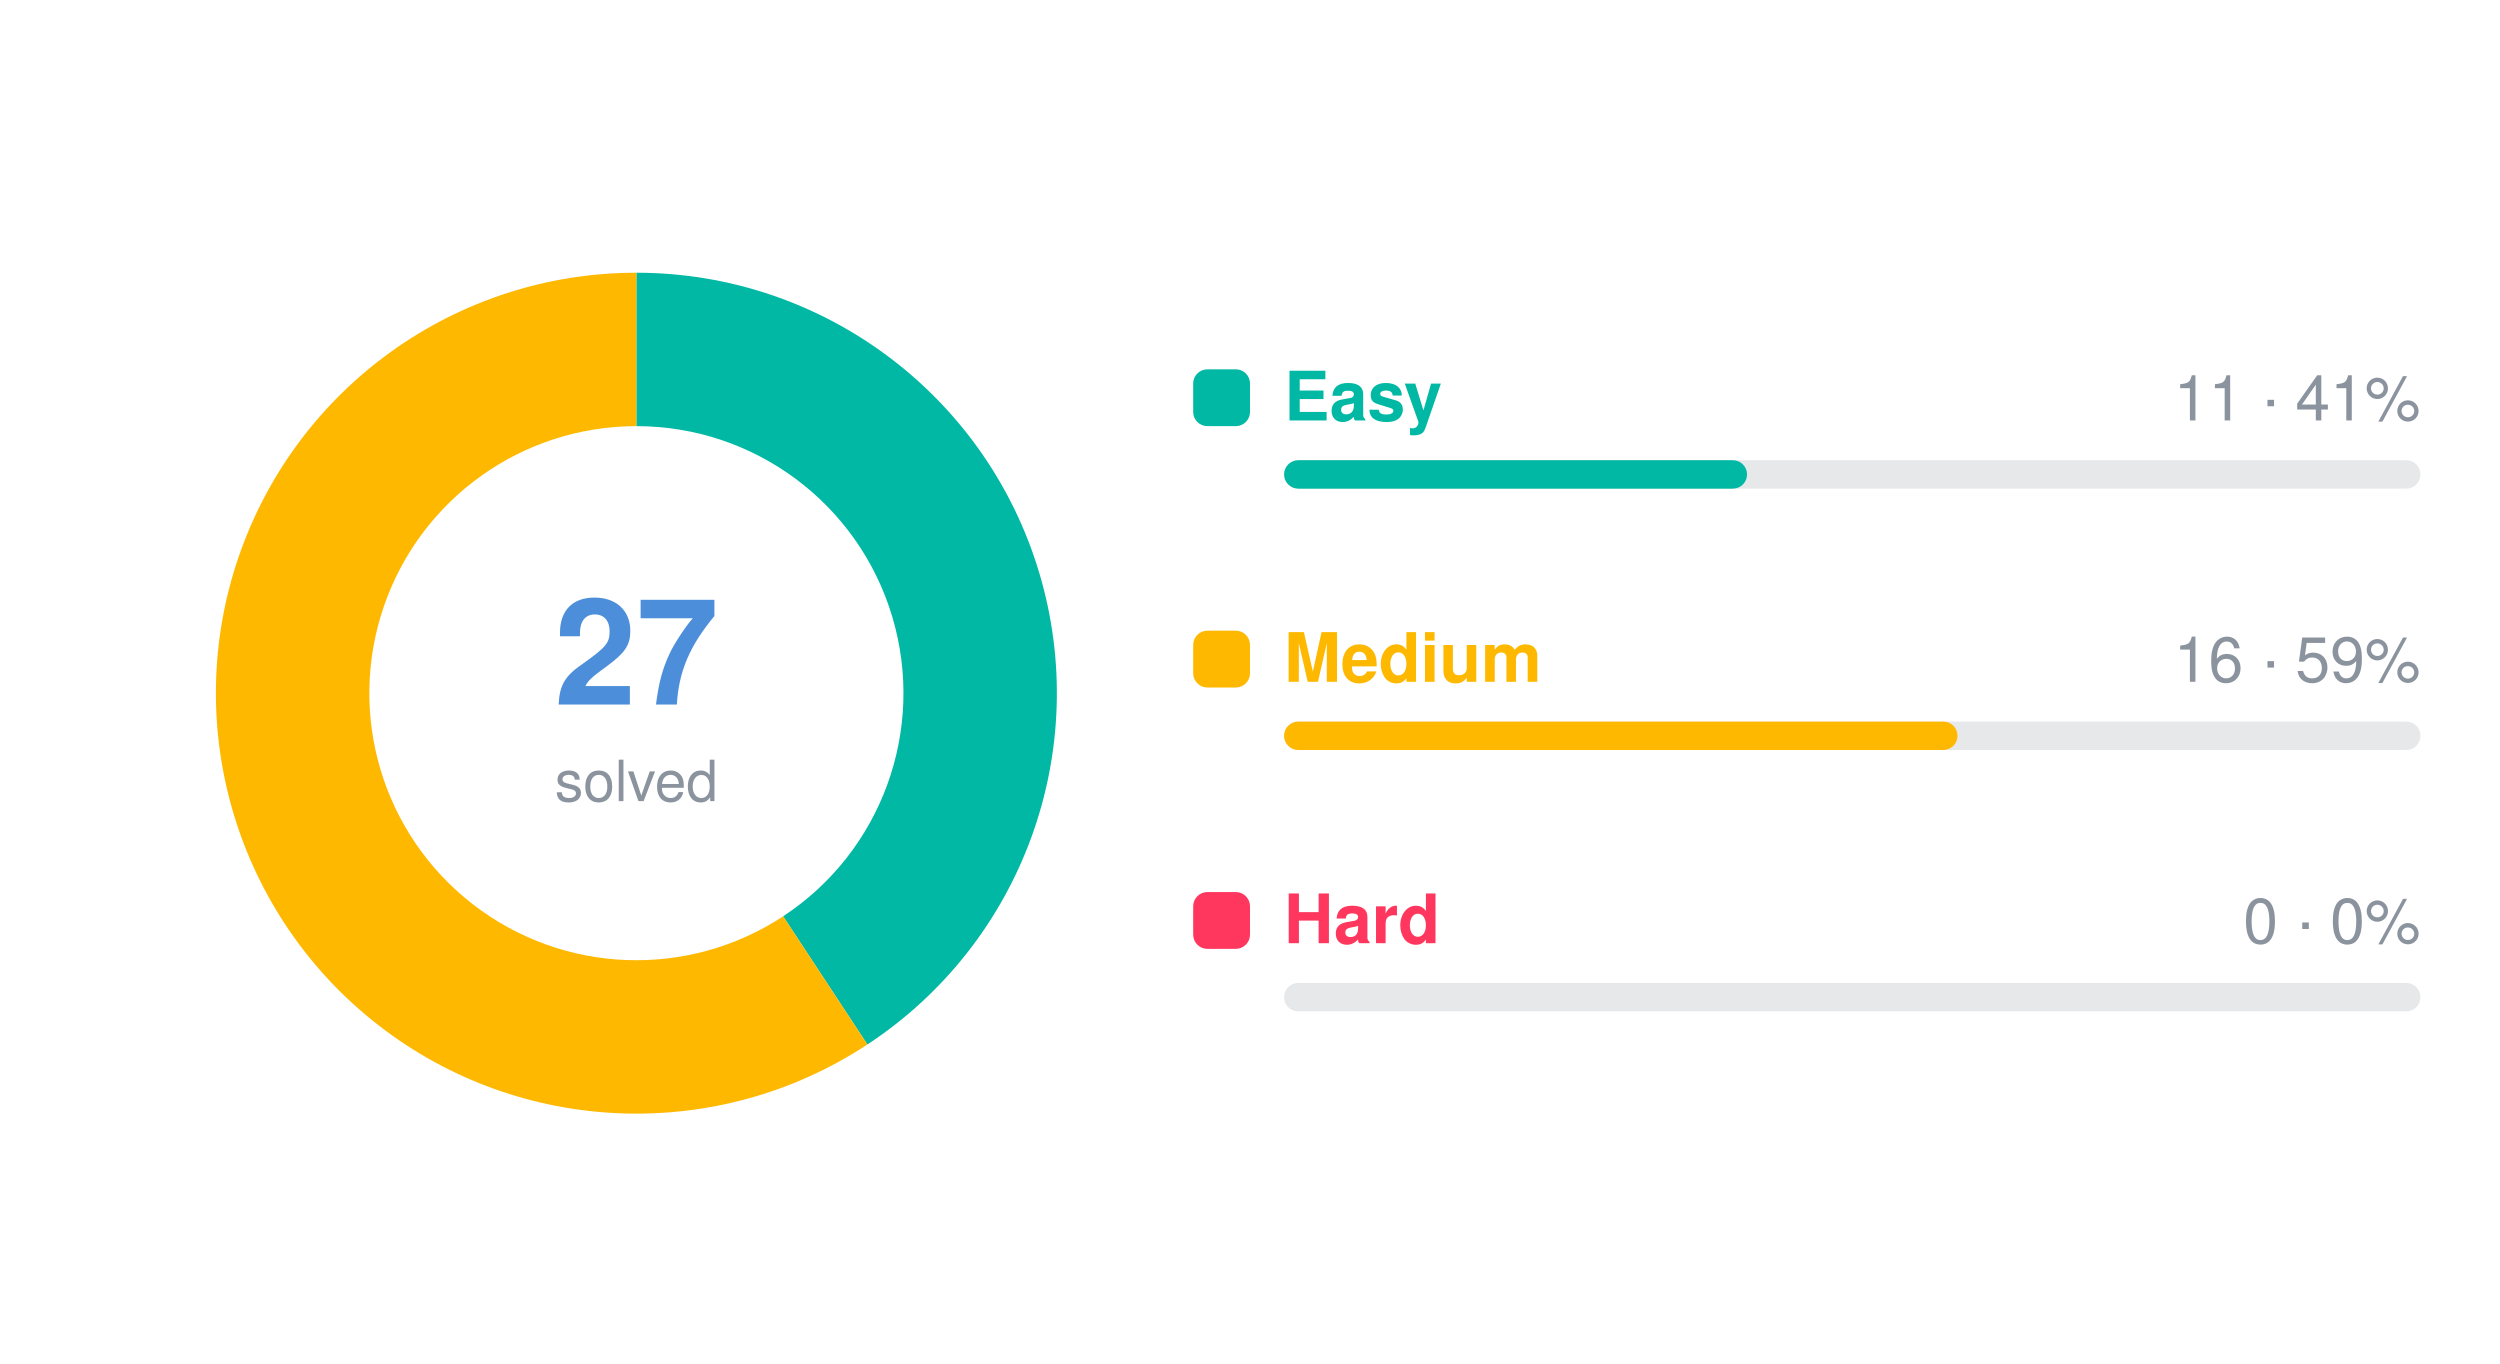
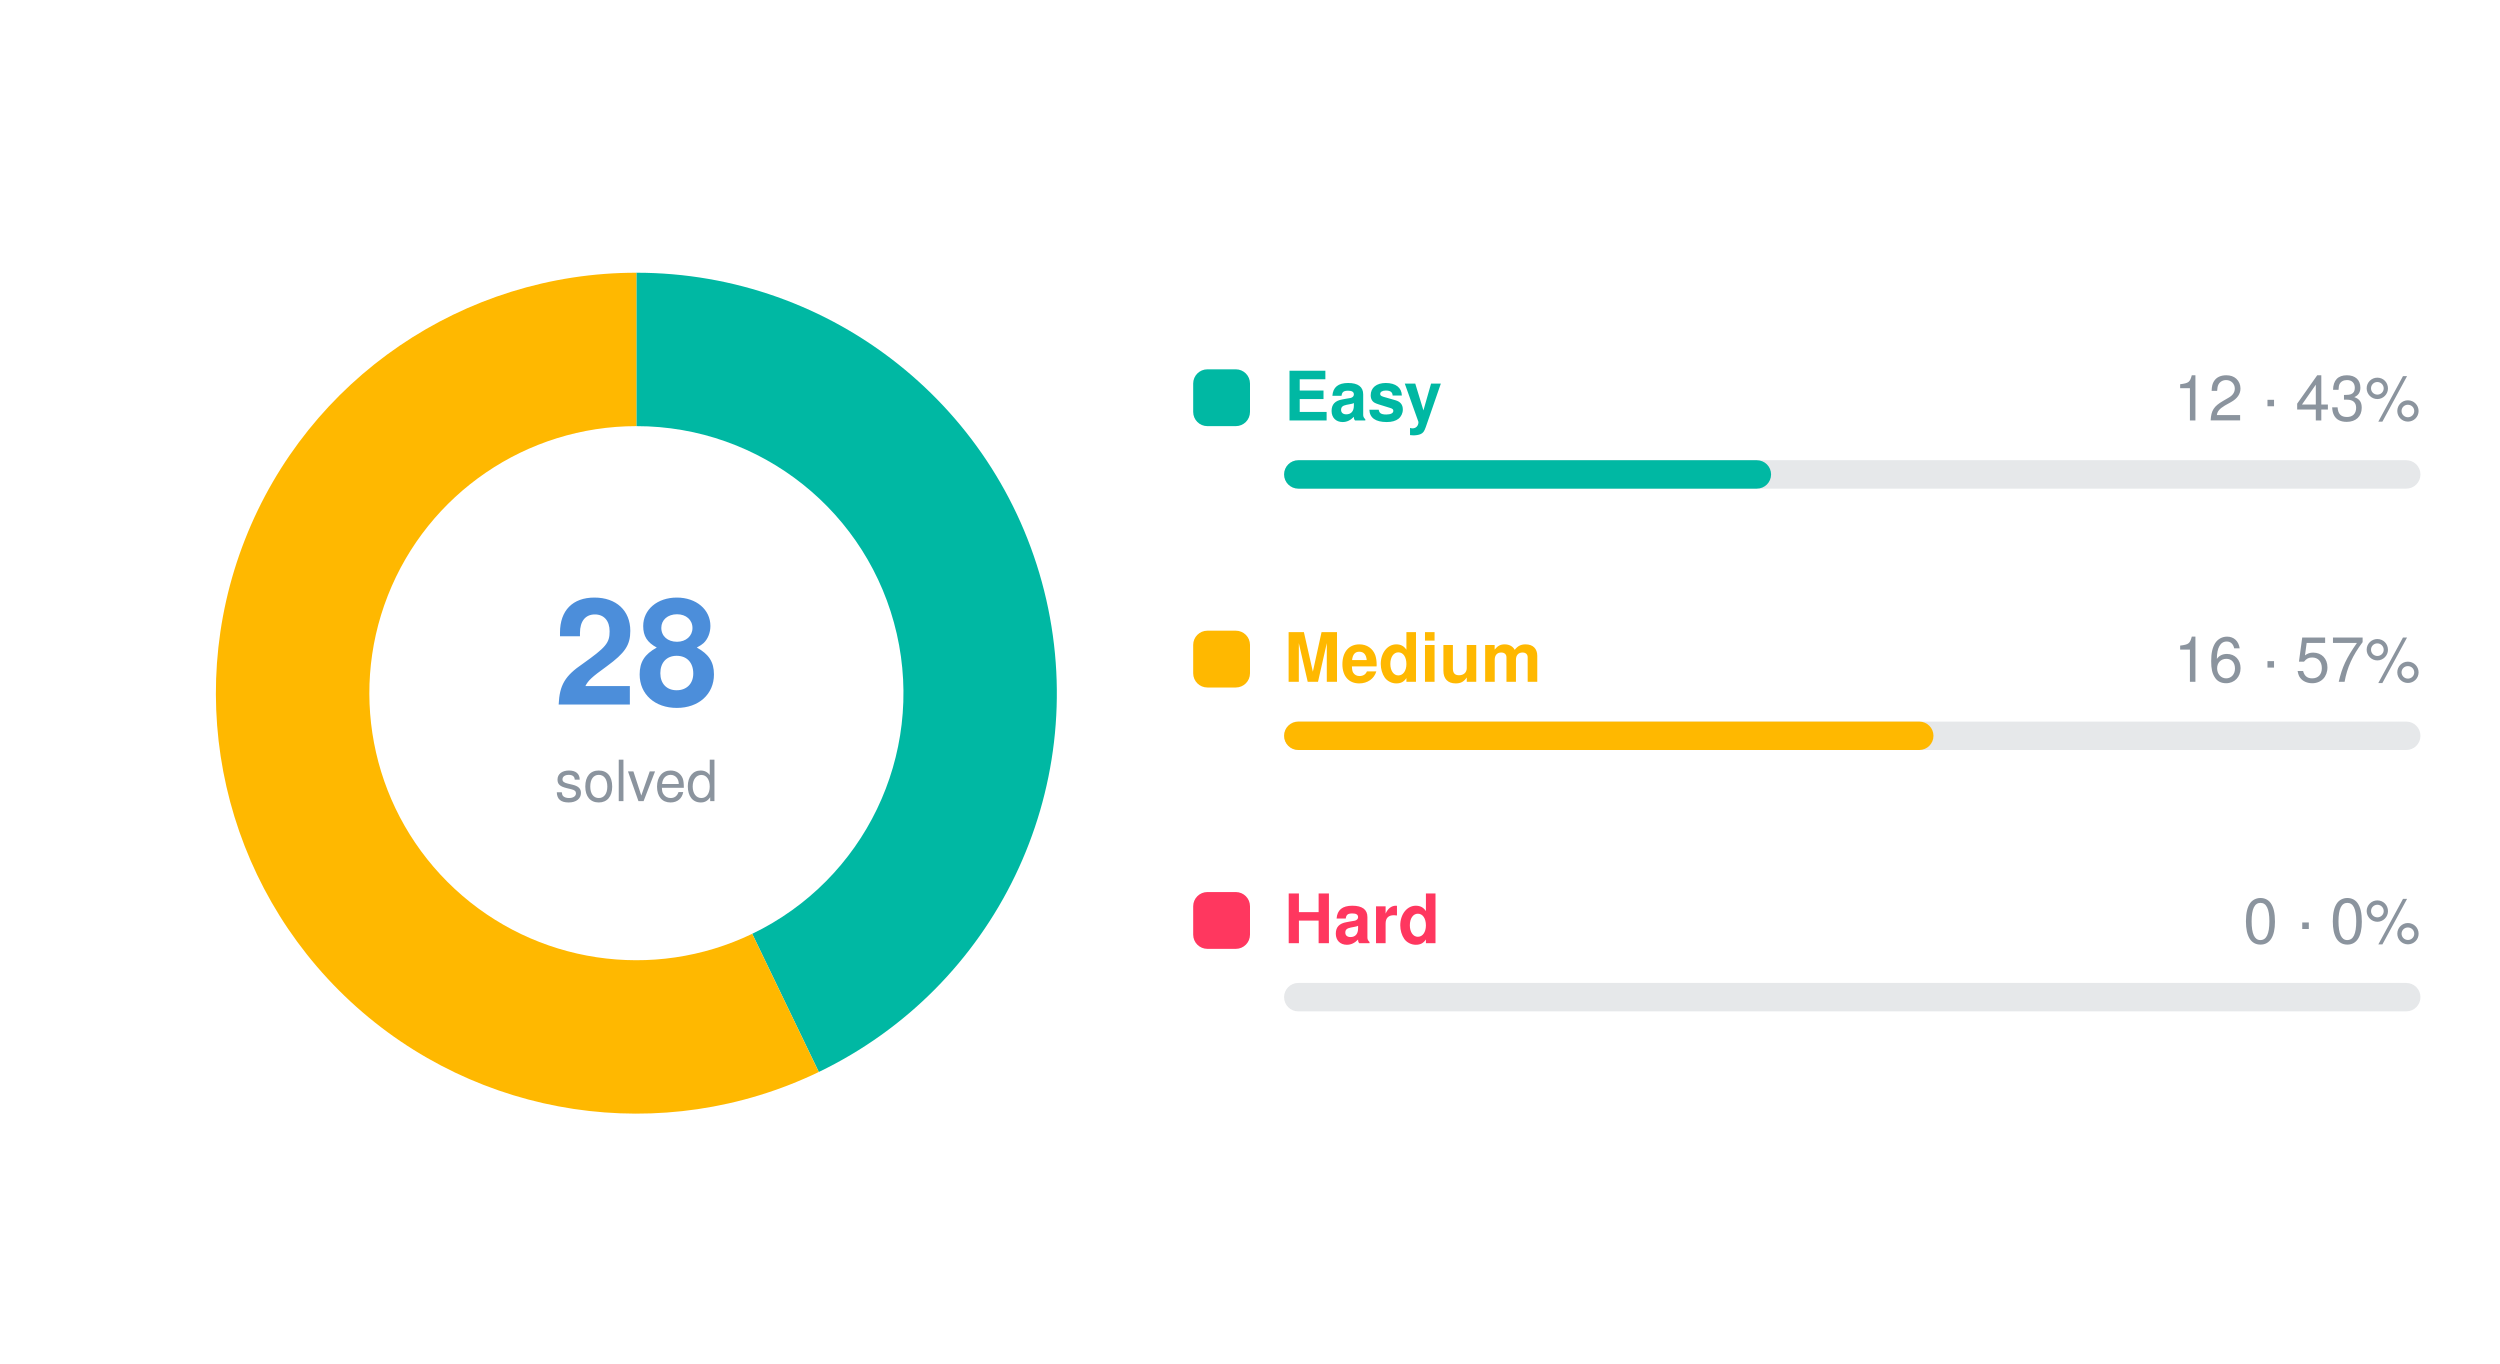
<svg xmlns="http://www.w3.org/2000/svg" viewBox="0 0 440 240" width="440" height="240" role="img" font-family="system-ui, -apple-system, Segoe UI, Helvetica, Arial, sans-serif">
-   <path d="M112 48 A74 74 0 0 1 152.66 183.83 L137.83 161.27 A47 47 0 0 0 112 75 Z" fill="#00b8a3" stroke="none" stroke-width="1" stroke-linejoin="round" stroke-linecap="round" opacity="1" />
-   <path d="M152.66 183.83 A74 74 0 1 1 112 48 L112 75 A47 47 0 1 0 137.83 161.27 Z" fill="#ffb800" stroke="none" stroke-width="1" stroke-linejoin="round" stroke-linecap="round" opacity="1" />
-   <text x="112" y="124" font-size="26" fill="#4c8eda" text-anchor="middle" font-weight="700" opacity="1">27</text>
+   <path d="M112 48 A74 74 0 0 1 144.11 188.67 L132.39 164.35 A47 47 0 0 0 112 75 Z" fill="#00b8a3" stroke="none" stroke-width="1" stroke-linejoin="round" stroke-linecap="round" opacity="1" />
+   <path d="M144.11 188.67 A74 74 0 1 1 112 48 L112 75 A47 47 0 1 0 132.39 164.35 Z" fill="#ffb800" stroke="none" stroke-width="1" stroke-linejoin="round" stroke-linecap="round" opacity="1" />
+   <text x="112" y="124" font-size="26" fill="#4c8eda" text-anchor="middle" font-weight="700" opacity="1">28</text>
  <text x="112" y="141" font-size="10" fill="#8b949e" text-anchor="middle" font-weight="normal" opacity="1">solved</text>
  <rect x="210" y="65" width="10" height="10" rx="2.5" fill="#00b8a3" opacity="1" />
  <text x="226" y="74" font-size="12" fill="#00b8a3" text-anchor="start" font-weight="600" opacity="1">Easy</text>
-   <text x="426" y="74" font-size="11" fill="#8b949e" text-anchor="end" font-weight="normal" opacity="1">11 · 41%</text>
+   <text x="426" y="74" font-size="11" fill="#8b949e" text-anchor="end" font-weight="normal" opacity="1">12 · 43%</text>
  <rect x="226" y="81" width="200" height="5" rx="2.5" fill="#8b949e" opacity="0.22" />
-   <rect x="226" y="81" width="81.48" height="5" rx="2.5" fill="#00b8a3" opacity="1" />
+   <rect x="226" y="81" width="85.71" height="5" rx="2.5" fill="#00b8a3" opacity="1" />
  <rect x="210" y="111" width="10" height="10" rx="2.5" fill="#ffb800" opacity="1" />
  <text x="226" y="120" font-size="12" fill="#ffb800" text-anchor="start" font-weight="600" opacity="1">Medium</text>
-   <text x="426" y="120" font-size="11" fill="#8b949e" text-anchor="end" font-weight="normal" opacity="1">16 · 59%</text>
+   <text x="426" y="120" font-size="11" fill="#8b949e" text-anchor="end" font-weight="normal" opacity="1">16 · 57%</text>
  <rect x="226" y="127" width="200" height="5" rx="2.5" fill="#8b949e" opacity="0.22" />
-   <rect x="226" y="127" width="118.52" height="5" rx="2.5" fill="#ffb800" opacity="1" />
+   <rect x="226" y="127" width="114.29" height="5" rx="2.5" fill="#ffb800" opacity="1" />
  <rect x="210" y="157" width="10" height="10" rx="2.5" fill="#ff375f" opacity="1" />
  <text x="226" y="166" font-size="12" fill="#ff375f" text-anchor="start" font-weight="600" opacity="1">Hard</text>
  <text x="426" y="166" font-size="11" fill="#8b949e" text-anchor="end" font-weight="normal" opacity="1">0 · 0%</text>
  <rect x="226" y="173" width="200" height="5" rx="2.5" fill="#8b949e" opacity="0.22" />
  <rect x="226" y="173" width="0" height="5" rx="2.5" fill="#ff375f" opacity="1" />
</svg>
